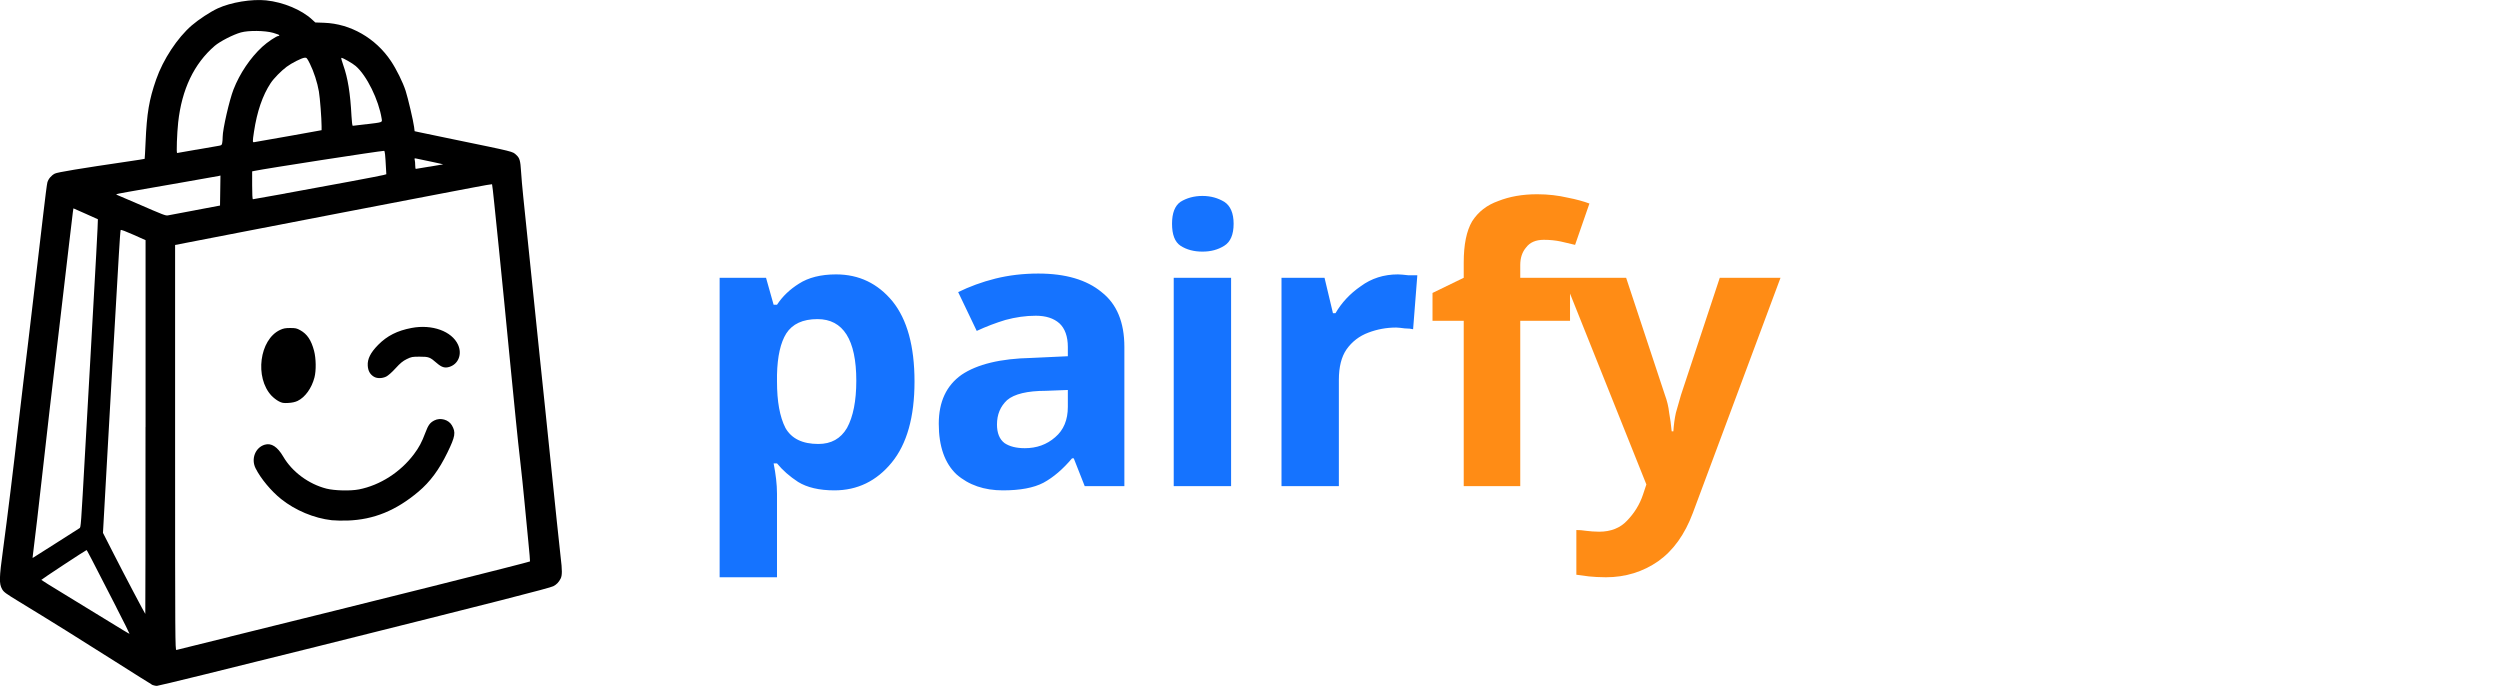
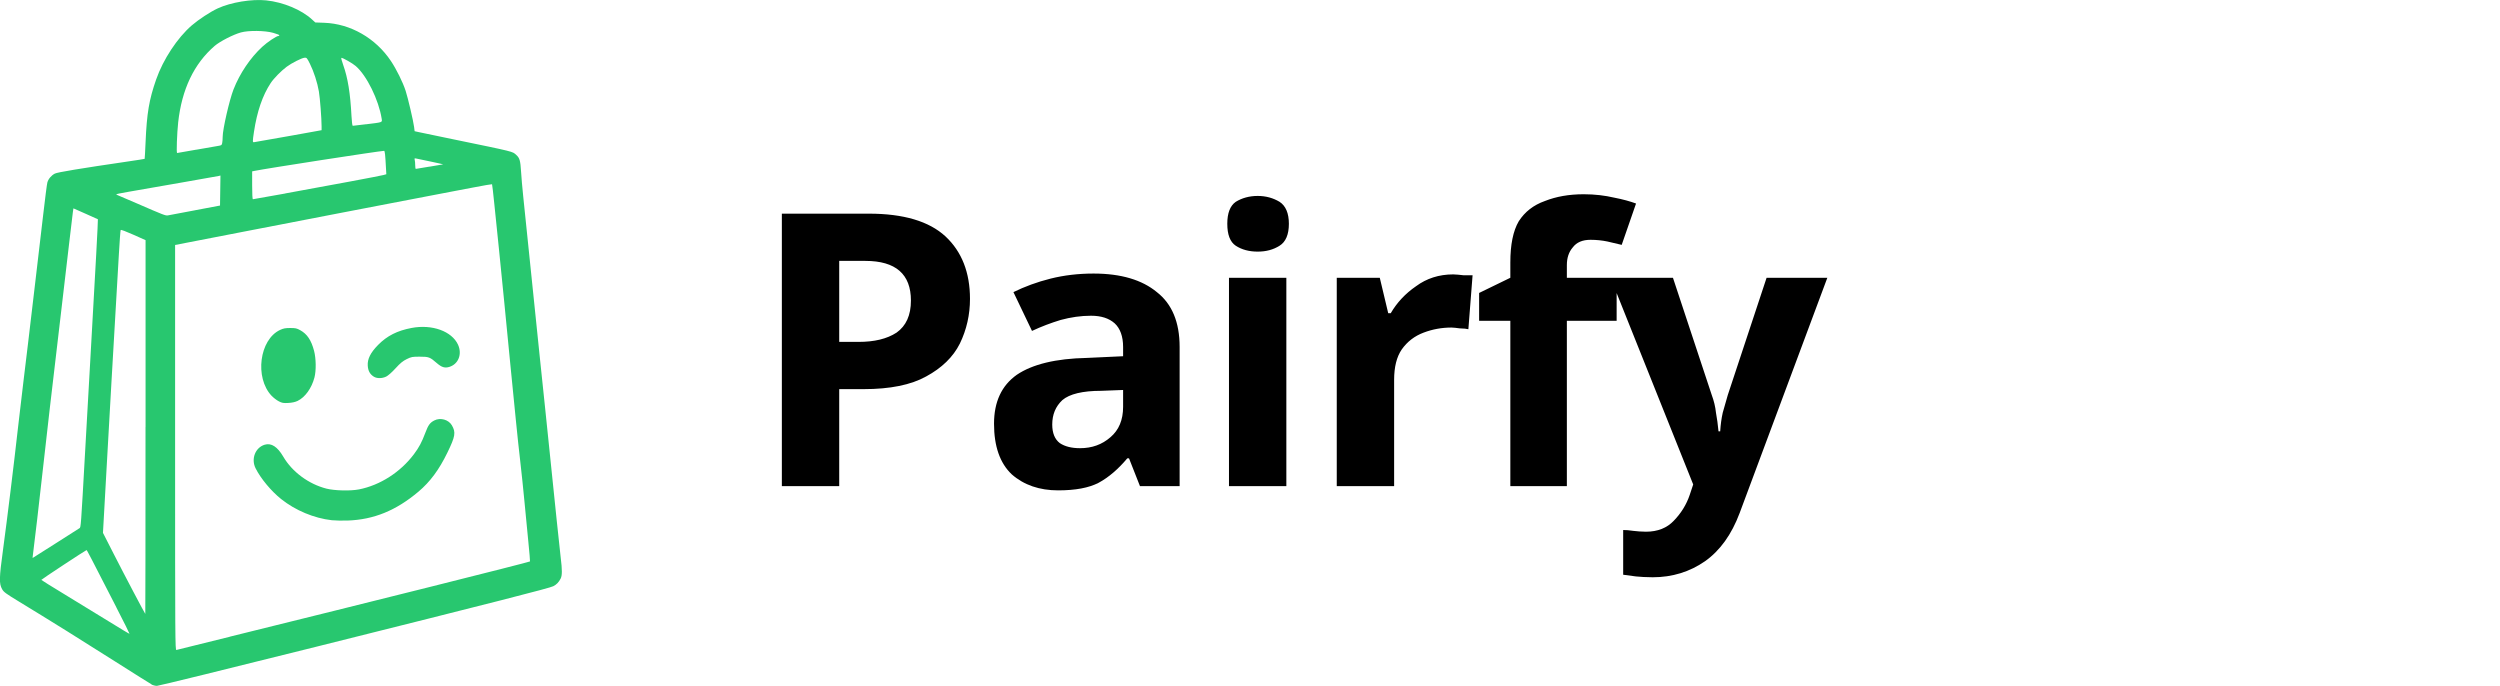
<svg xmlns="http://www.w3.org/2000/svg" width="175" height="48" viewBox="0 0 46.302 12.7" version="1.1" id="svg5">
  <defs id="defs2" />
  <g id="layer1">
-     <path style="fill:#000000;stroke-width:0.014" d="m 2.807,12.675 c -0.027,-0.014 -0.325,-0.202 -0.664,-0.417 -0.592,-0.377 -1.221,-0.769 -1.798,-1.12 -0.241,-0.147 -0.277,-0.173 -0.307,-0.228 -0.056,-0.102 -0.054,-0.201 0.018,-0.729 0.08,-0.591 0.199,-1.561 0.281,-2.292 0.035,-0.31 0.079,-0.685 0.098,-0.832 0.019,-0.148 0.057,-0.46 0.084,-0.695 0.027,-0.235 0.087,-0.742 0.133,-1.126 0.046,-0.385 0.112,-0.948 0.147,-1.252 0.035,-0.304 0.07,-0.576 0.078,-0.604 0.018,-0.066 0.073,-0.131 0.139,-0.165 0.049,-0.025 0.465,-0.094 1.358,-0.225 0.165,-0.024 0.303,-0.046 0.305,-0.048 0.002,-0.002 0.01,-0.14 0.017,-0.306 0.023,-0.538 0.065,-0.789 0.196,-1.164 0.13,-0.372 0.393,-0.771 0.659,-1.001 0.13,-0.112 0.344,-0.252 0.482,-0.316 0.243,-0.112 0.63,-0.176 0.897,-0.148 0.316,0.033 0.654,0.174 0.848,0.353 l 0.061,0.056 0.166,0.006 c 0.485,0.017 0.952,0.284 1.235,0.708 0.103,0.154 0.221,0.393 0.273,0.553 0.043,0.134 0.142,0.555 0.156,0.667 l 0.01,0.08 0.072,0.016 c 0.04,0.009 0.327,0.069 0.639,0.133 1.153,0.238 1.099,0.224 1.173,0.292 0.061,0.056 0.075,0.103 0.087,0.302 0.006,0.104 0.025,0.316 0.041,0.47 0.016,0.154 0.051,0.494 0.078,0.756 0.027,0.262 0.077,0.746 0.111,1.077 0.034,0.331 0.088,0.85 0.119,1.154 0.031,0.304 0.076,0.726 0.098,0.937 0.044,0.408 0.134,1.28 0.216,2.092 0.027,0.269 0.059,0.567 0.071,0.662 0.03,0.24 0.029,0.336 -4.76e-4,0.395 -0.034,0.067 -0.075,0.11 -0.136,0.141 -0.071,0.036 -1.013,0.277 -4.402,1.124 -1.588,0.397 -2.91,0.722 -2.939,0.722 -0.028,0 -0.073,-0.011 -0.1,-0.025 z m 1.449,-0.883 c 2.529,-0.624 5.543,-1.379 5.56,-1.394 0.003,-0.002 -0.011,-0.167 -0.031,-0.366 -0.02,-0.199 -0.052,-0.534 -0.072,-0.746 -0.02,-0.212 -0.054,-0.539 -0.076,-0.728 -0.022,-0.189 -0.06,-0.538 -0.083,-0.777 -0.023,-0.239 -0.071,-0.72 -0.106,-1.07 -0.035,-0.35 -0.085,-0.866 -0.112,-1.147 -0.027,-0.281 -0.071,-0.722 -0.098,-0.979 -0.027,-0.258 -0.065,-0.626 -0.084,-0.818 -0.019,-0.192 -0.038,-0.352 -0.041,-0.355 -0.003,-0.003 -0.159,0.024 -0.346,0.06 -0.187,0.036 -0.371,0.071 -0.41,0.078 -0.038,0.007 -0.397,0.076 -0.798,0.153 -0.4,0.077 -0.957,0.184 -1.238,0.238 -0.281,0.054 -1.088,0.21 -1.794,0.347 l -1.284,0.249 -1e-5,3.754 c -9e-6,3.569 0.001,3.754 0.024,3.747 0.013,-0.004 0.459,-0.114 0.99,-0.245 z m 1.889,-2.157 c -0.328,-0.037 -0.675,-0.182 -0.938,-0.392 -0.183,-0.146 -0.377,-0.378 -0.473,-0.569 -0.088,-0.174 -0.006,-0.386 0.17,-0.438 0.121,-0.036 0.235,0.038 0.342,0.221 0.165,0.283 0.471,0.509 0.801,0.593 0.152,0.038 0.445,0.045 0.602,0.014 0.39,-0.077 0.766,-0.318 1.016,-0.65 0.096,-0.128 0.146,-0.221 0.214,-0.402 0.052,-0.139 0.085,-0.184 0.165,-0.225 0.112,-0.058 0.264,-0.015 0.325,0.09 0.076,0.131 0.064,0.204 -0.083,0.506 -0.154,0.317 -0.32,0.541 -0.537,0.724 -0.416,0.35 -0.826,0.517 -1.311,0.534 -0.099,0.003 -0.231,5.5e-4 -0.292,-0.006 z m -0.982,-2.203 c -0.04,-0.02 -0.1,-0.067 -0.135,-0.104 -0.314,-0.336 -0.223,-1.038 0.158,-1.217 0.063,-0.029 0.098,-0.036 0.189,-0.036 0.098,-1e-5 0.121,0.005 0.186,0.041 0.128,0.071 0.204,0.184 0.256,0.383 0.037,0.14 0.04,0.365 0.007,0.492 -0.052,0.199 -0.173,0.367 -0.312,0.434 -0.046,0.022 -0.102,0.034 -0.173,0.038 -0.092,0.005 -0.114,0.001 -0.177,-0.031 z m 1.763,-0.454 c -0.073,-0.045 -0.109,-0.108 -0.115,-0.206 -0.008,-0.123 0.051,-0.241 0.193,-0.385 0.166,-0.168 0.354,-0.263 0.619,-0.313 0.38,-0.072 0.745,0.06 0.86,0.31 0.08,0.175 0.007,0.361 -0.163,0.412 -0.083,0.025 -0.141,0.006 -0.231,-0.072 -0.126,-0.11 -0.147,-0.118 -0.316,-0.118 -0.138,-1.8e-4 -0.153,0.003 -0.24,0.045 -0.073,0.036 -0.118,0.073 -0.207,0.17 -0.068,0.075 -0.138,0.136 -0.174,0.154 -0.075,0.036 -0.17,0.037 -0.227,0.002 z m -4.771,4.27 c -0.481,-0.938 -0.544,-1.059 -0.552,-1.06 -0.011,-0.001 -0.838,0.543 -0.838,0.552 2.22e-4,0.004 0.191,0.122 0.423,0.263 0.233,0.141 0.599,0.365 0.814,0.498 0.215,0.133 0.394,0.241 0.397,0.238 0.003,-0.002 -0.107,-0.223 -0.245,-0.491 z m 0.541,-3.339 v -3.461 l -0.226,-0.101 c -0.137,-0.061 -0.229,-0.096 -0.235,-0.087 -0.005,0.008 -0.02,0.214 -0.034,0.459 -0.023,0.417 -0.106,1.844 -0.135,2.327 -0.007,0.119 -0.046,0.803 -0.086,1.52 l -0.073,1.303 0.199,0.39 c 0.199,0.391 0.579,1.111 0.585,1.111 0.002,10e-6 0.004,-1.557 0.004,-3.461 z m -1.667,2.156 c 0.232,-0.148 0.431,-0.276 0.444,-0.283 0.025,-0.016 0.025,-0.016 0.104,-1.427 0.024,-0.423 0.068,-1.204 0.098,-1.735 0.095,-1.664 0.143,-2.555 0.138,-2.559 -0.003,-0.002 -0.106,-0.048 -0.229,-0.103 l -0.224,-0.099 -0.01,0.065 c -0.005,0.036 -0.035,0.288 -0.067,0.562 -0.031,0.273 -0.101,0.865 -0.154,1.315 -0.144,1.211 -0.286,2.437 -0.357,3.085 -0.05,0.456 -0.12,1.052 -0.165,1.41 -0.003,0.021 -0.004,0.038 -0.002,0.038 0.002,0 0.192,-0.121 0.424,-0.269 z m 2.584,-6.171 0.462,-0.087 0.004,-0.278 0.004,-0.278 -0.032,0.008 c -0.017,0.004 -0.328,0.059 -0.689,0.122 -1.022,0.177 -1.2,0.209 -1.207,0.216 -0.004,0.004 0.009,0.013 0.029,0.02 0.019,0.007 0.173,0.073 0.341,0.146 0.517,0.225 0.54,0.233 0.586,0.226 0.023,-0.004 0.25,-0.047 0.504,-0.095 z m 1.668,-0.311 c 0.839,-0.152 1.765,-0.325 1.824,-0.342 l 0.05,-0.014 -0.005,-0.087 c -0.015,-0.288 -0.022,-0.346 -0.037,-0.346 -0.074,0 -2.208,0.33 -2.405,0.372 l -0.038,0.008 v 0.258 c 0,0.158 0.005,0.258 0.014,0.258 0.007,0 0.277,-0.048 0.598,-0.106 z m 2.674,-0.496 c 0.133,-0.023 0.247,-0.042 0.252,-0.043 0.005,-4.3e-4 -0.095,-0.023 -0.222,-0.05 -0.127,-0.027 -0.249,-0.053 -0.272,-0.057 -0.038,-0.008 -0.04,-0.006 -0.032,0.025 0.005,0.018 0.009,0.064 0.009,0.1 1.38e-4,0.036 0.005,0.066 0.011,0.066 0.006,-1e-5 0.12,-0.019 0.253,-0.042 z m -4.321,-0.314 c 0.188,-0.034 0.372,-0.066 0.408,-0.071 0.058,-0.009 0.066,-0.014 0.073,-0.052 0.005,-0.023 0.009,-0.075 0.009,-0.116 0,-0.14 0.124,-0.681 0.201,-0.878 0.116,-0.296 0.31,-0.584 0.532,-0.789 0.094,-0.087 0.264,-0.201 0.3,-0.201 0.009,0 0.017,-0.006 0.017,-0.013 0,-0.007 -0.052,-0.027 -0.115,-0.045 -0.152,-0.043 -0.456,-0.047 -0.598,-0.007 -0.144,0.04 -0.388,0.166 -0.485,0.249 -0.383,0.33 -0.609,0.805 -0.676,1.416 -0.022,0.205 -0.035,0.568 -0.02,0.568 0.007,0 0.167,-0.028 0.355,-0.062 z m 1.245,-0.17 c 0.073,-0.012 0.306,-0.053 0.518,-0.091 0.212,-0.038 0.424,-0.076 0.472,-0.085 l 0.087,-0.016 v -0.072 c 0,-0.143 -0.029,-0.522 -0.05,-0.645 -0.027,-0.162 -0.095,-0.371 -0.167,-0.515 -0.054,-0.108 -0.06,-0.114 -0.099,-0.11 -0.055,0.006 -0.237,0.098 -0.33,0.167 -0.101,0.075 -0.239,0.215 -0.297,0.303 -0.15,0.227 -0.253,0.528 -0.309,0.9 -0.029,0.194 -0.029,0.202 0.01,0.193 0.017,-0.004 0.091,-0.017 0.164,-0.029 z m 1.9,-0.301 c 0.318,-0.039 0.3,-0.033 0.29,-0.103 -0.054,-0.347 -0.278,-0.803 -0.482,-0.977 -0.058,-0.05 -0.235,-0.151 -0.264,-0.151 -0.008,0 0.007,0.06 0.034,0.134 0.085,0.238 0.131,0.522 0.153,0.947 0.005,0.1 0.015,0.178 0.023,0.178 0.007,0 0.118,-0.013 0.247,-0.029 z" id="path881" />
-     <text xml:space="preserve" style="font-size:7.056px;line-height:1.25;font-family:'Inter 28pt';-inkscape-font-specification:'Inter 28pt';letter-spacing:-0.159px;fill:#1573ff;fill-opacity:0;stroke-width:0.132;stroke-miterlimit:4;stroke-dasharray:none" x="12.783" y="9.004" id="text3040">
-       <tspan style="font-style:normal;font-variant:normal;font-weight:bold;font-stretch:normal;font-size:7.056px;font-family:'Inter 28pt';-inkscape-font-specification:'Inter 28pt Bold';fill:#1573ff;fill-opacity:1;stroke-width:0.132;stroke-miterlimit:4;stroke-dasharray:none" x="12.783" y="9.004" id="tspan13110">pair<tspan style="font-style:normal;font-variant:normal;font-weight:bold;font-stretch:normal;font-family:'Inter 28pt';-inkscape-font-specification:'Inter 28pt Bold';fill:#ff8c15;fill-opacity:1" id="tspan6615">fy</tspan>
-       </tspan>
+     <path style="fill:#28c76f;stroke-width:0.014;fill-opacity:1" d="m 2.807,12.675 c -0.027,-0.014 -0.325,-0.202 -0.664,-0.417 -0.592,-0.377 -1.221,-0.769 -1.798,-1.12 -0.241,-0.147 -0.277,-0.173 -0.307,-0.228 -0.056,-0.102 -0.054,-0.201 0.018,-0.729 0.08,-0.591 0.199,-1.561 0.281,-2.292 0.035,-0.31 0.079,-0.685 0.098,-0.832 0.019,-0.148 0.057,-0.46 0.084,-0.695 0.027,-0.235 0.087,-0.742 0.133,-1.126 0.046,-0.385 0.112,-0.948 0.147,-1.252 0.035,-0.304 0.07,-0.576 0.078,-0.604 0.018,-0.066 0.073,-0.131 0.139,-0.165 0.049,-0.025 0.465,-0.094 1.358,-0.225 0.165,-0.024 0.303,-0.046 0.305,-0.048 0.002,-0.002 0.01,-0.14 0.017,-0.306 0.023,-0.538 0.065,-0.789 0.196,-1.164 0.13,-0.372 0.393,-0.771 0.659,-1.001 0.13,-0.112 0.344,-0.252 0.482,-0.316 0.243,-0.112 0.63,-0.176 0.897,-0.148 0.316,0.033 0.654,0.174 0.848,0.353 l 0.061,0.056 0.166,0.006 c 0.485,0.017 0.952,0.284 1.235,0.708 0.103,0.154 0.221,0.393 0.273,0.553 0.043,0.134 0.142,0.555 0.156,0.667 l 0.01,0.08 0.072,0.016 c 0.04,0.009 0.327,0.069 0.639,0.133 1.153,0.238 1.099,0.224 1.173,0.292 0.061,0.056 0.075,0.103 0.087,0.302 0.006,0.104 0.025,0.316 0.041,0.47 0.016,0.154 0.051,0.494 0.078,0.756 0.027,0.262 0.077,0.746 0.111,1.077 0.034,0.331 0.088,0.85 0.119,1.154 0.031,0.304 0.076,0.726 0.098,0.937 0.044,0.408 0.134,1.28 0.216,2.092 0.027,0.269 0.059,0.567 0.071,0.662 0.03,0.24 0.029,0.336 -4.76e-4,0.395 -0.034,0.067 -0.075,0.11 -0.136,0.141 -0.071,0.036 -1.013,0.277 -4.402,1.124 -1.588,0.397 -2.91,0.722 -2.939,0.722 -0.028,0 -0.073,-0.011 -0.1,-0.025 z m 1.449,-0.883 c 2.529,-0.624 5.543,-1.379 5.56,-1.394 0.003,-0.002 -0.011,-0.167 -0.031,-0.366 -0.02,-0.199 -0.052,-0.534 -0.072,-0.746 -0.02,-0.212 -0.054,-0.539 -0.076,-0.728 -0.022,-0.189 -0.06,-0.538 -0.083,-0.777 -0.023,-0.239 -0.071,-0.72 -0.106,-1.07 -0.035,-0.35 -0.085,-0.866 -0.112,-1.147 -0.027,-0.281 -0.071,-0.722 -0.098,-0.979 -0.027,-0.258 -0.065,-0.626 -0.084,-0.818 -0.019,-0.192 -0.038,-0.352 -0.041,-0.355 -0.003,-0.003 -0.159,0.024 -0.346,0.06 -0.187,0.036 -0.371,0.071 -0.41,0.078 -0.038,0.007 -0.397,0.076 -0.798,0.153 -0.4,0.077 -0.957,0.184 -1.238,0.238 -0.281,0.054 -1.088,0.21 -1.794,0.347 l -1.284,0.249 -1e-5,3.754 c -9e-6,3.569 0.001,3.754 0.024,3.747 0.013,-0.004 0.459,-0.114 0.99,-0.245 z m 1.889,-2.157 c -0.328,-0.037 -0.675,-0.182 -0.938,-0.392 -0.183,-0.146 -0.377,-0.378 -0.473,-0.569 -0.088,-0.174 -0.006,-0.386 0.17,-0.438 0.121,-0.036 0.235,0.038 0.342,0.221 0.165,0.283 0.471,0.509 0.801,0.593 0.152,0.038 0.445,0.045 0.602,0.014 0.39,-0.077 0.766,-0.318 1.016,-0.65 0.096,-0.128 0.146,-0.221 0.214,-0.402 0.052,-0.139 0.085,-0.184 0.165,-0.225 0.112,-0.058 0.264,-0.015 0.325,0.09 0.076,0.131 0.064,0.204 -0.083,0.506 -0.154,0.317 -0.32,0.541 -0.537,0.724 -0.416,0.35 -0.826,0.517 -1.311,0.534 -0.099,0.003 -0.231,5.5e-4 -0.292,-0.006 z m -0.982,-2.203 c -0.04,-0.02 -0.1,-0.067 -0.135,-0.104 -0.314,-0.336 -0.223,-1.038 0.158,-1.217 0.063,-0.029 0.098,-0.036 0.189,-0.036 0.098,-1e-5 0.121,0.005 0.186,0.041 0.128,0.071 0.204,0.184 0.256,0.383 0.037,0.14 0.04,0.365 0.007,0.492 -0.052,0.199 -0.173,0.367 -0.312,0.434 -0.046,0.022 -0.102,0.034 -0.173,0.038 -0.092,0.005 -0.114,0.001 -0.177,-0.031 z m 1.763,-0.454 c -0.073,-0.045 -0.109,-0.108 -0.115,-0.206 -0.008,-0.123 0.051,-0.241 0.193,-0.385 0.166,-0.168 0.354,-0.263 0.619,-0.313 0.38,-0.072 0.745,0.06 0.86,0.31 0.08,0.175 0.007,0.361 -0.163,0.412 -0.083,0.025 -0.141,0.006 -0.231,-0.072 -0.126,-0.11 -0.147,-0.118 -0.316,-0.118 -0.138,-1.8e-4 -0.153,0.003 -0.24,0.045 -0.073,0.036 -0.118,0.073 -0.207,0.17 -0.068,0.075 -0.138,0.136 -0.174,0.154 -0.075,0.036 -0.17,0.037 -0.227,0.002 z m -4.771,4.27 c -0.481,-0.938 -0.544,-1.059 -0.552,-1.06 -0.011,-0.001 -0.838,0.543 -0.838,0.552 2.22e-4,0.004 0.191,0.122 0.423,0.263 0.233,0.141 0.599,0.365 0.814,0.498 0.215,0.133 0.394,0.241 0.397,0.238 0.003,-0.002 -0.107,-0.223 -0.245,-0.491 z m 0.541,-3.339 v -3.461 l -0.226,-0.101 c -0.137,-0.061 -0.229,-0.096 -0.235,-0.087 -0.005,0.008 -0.02,0.214 -0.034,0.459 -0.023,0.417 -0.106,1.844 -0.135,2.327 -0.007,0.119 -0.046,0.803 -0.086,1.52 l -0.073,1.303 0.199,0.39 c 0.199,0.391 0.579,1.111 0.585,1.111 0.002,10e-6 0.004,-1.557 0.004,-3.461 z m -1.667,2.156 c 0.232,-0.148 0.431,-0.276 0.444,-0.283 0.025,-0.016 0.025,-0.016 0.104,-1.427 0.024,-0.423 0.068,-1.204 0.098,-1.735 0.095,-1.664 0.143,-2.555 0.138,-2.559 -0.003,-0.002 -0.106,-0.048 -0.229,-0.103 l -0.224,-0.099 -0.01,0.065 c -0.005,0.036 -0.035,0.288 -0.067,0.562 -0.031,0.273 -0.101,0.865 -0.154,1.315 -0.144,1.211 -0.286,2.437 -0.357,3.085 -0.05,0.456 -0.12,1.052 -0.165,1.41 -0.003,0.021 -0.004,0.038 -0.002,0.038 0.002,0 0.192,-0.121 0.424,-0.269 z m 2.584,-6.171 0.462,-0.087 0.004,-0.278 0.004,-0.278 -0.032,0.008 c -0.017,0.004 -0.328,0.059 -0.689,0.122 -1.022,0.177 -1.2,0.209 -1.207,0.216 -0.004,0.004 0.009,0.013 0.029,0.02 0.019,0.007 0.173,0.073 0.341,0.146 0.517,0.225 0.54,0.233 0.586,0.226 0.023,-0.004 0.25,-0.047 0.504,-0.095 z m 1.668,-0.311 c 0.839,-0.152 1.765,-0.325 1.824,-0.342 l 0.05,-0.014 -0.005,-0.087 c -0.015,-0.288 -0.022,-0.346 -0.037,-0.346 -0.074,0 -2.208,0.33 -2.405,0.372 l -0.038,0.008 v 0.258 c 0,0.158 0.005,0.258 0.014,0.258 0.007,0 0.277,-0.048 0.598,-0.106 z m 2.674,-0.496 c 0.133,-0.023 0.247,-0.042 0.252,-0.043 0.005,-4.3e-4 -0.095,-0.023 -0.222,-0.05 -0.127,-0.027 -0.249,-0.053 -0.272,-0.057 -0.038,-0.008 -0.04,-0.006 -0.032,0.025 0.005,0.018 0.009,0.064 0.009,0.1 1.38e-4,0.036 0.005,0.066 0.011,0.066 0.006,-1e-5 0.12,-0.019 0.253,-0.042 z m -4.321,-0.314 c 0.188,-0.034 0.372,-0.066 0.408,-0.071 0.058,-0.009 0.066,-0.014 0.073,-0.052 0.005,-0.023 0.009,-0.075 0.009,-0.116 0,-0.14 0.124,-0.681 0.201,-0.878 0.116,-0.296 0.31,-0.584 0.532,-0.789 0.094,-0.087 0.264,-0.201 0.3,-0.201 0.009,0 0.017,-0.006 0.017,-0.013 0,-0.007 -0.052,-0.027 -0.115,-0.045 -0.152,-0.043 -0.456,-0.047 -0.598,-0.007 -0.144,0.04 -0.388,0.166 -0.485,0.249 -0.383,0.33 -0.609,0.805 -0.676,1.416 -0.022,0.205 -0.035,0.568 -0.02,0.568 0.007,0 0.167,-0.028 0.355,-0.062 z m 1.245,-0.17 c 0.073,-0.012 0.306,-0.053 0.518,-0.091 0.212,-0.038 0.424,-0.076 0.472,-0.085 l 0.087,-0.016 v -0.072 c 0,-0.143 -0.029,-0.522 -0.05,-0.645 -0.027,-0.162 -0.095,-0.371 -0.167,-0.515 -0.054,-0.108 -0.06,-0.114 -0.099,-0.11 -0.055,0.006 -0.237,0.098 -0.33,0.167 -0.101,0.075 -0.239,0.215 -0.297,0.303 -0.15,0.227 -0.253,0.528 -0.309,0.9 -0.029,0.194 -0.029,0.202 0.01,0.193 0.017,-0.004 0.091,-0.017 0.164,-0.029 z m 1.9,-0.301 c 0.318,-0.039 0.3,-0.033 0.29,-0.103 -0.054,-0.347 -0.278,-0.803 -0.482,-0.977 -0.058,-0.05 -0.235,-0.151 -0.264,-0.151 -0.008,0 0.007,0.06 0.034,0.134 0.085,0.238 0.131,0.522 0.153,0.947 0.005,0.1 0.015,0.178 0.023,0.178 0.007,0 0.118,-0.013 0.247,-0.029 z" id="path881" />
+     <text xml:space="preserve" style="font-size:7.056px;line-height:1.25;font-family:'Inter 28pt';-inkscape-font-specification:'Inter 28pt';letter-spacing:-0.159px;fill:#1573ff;fill-opacity:1;stroke-width:0.132;stroke-miterlimit:4;stroke-dasharray:none" x="13.841" y="9.004" id="text3040">
+       <tspan style="font-style:normal;font-variant:normal;font-weight:bold;font-stretch:normal;font-size:7.056px;font-family:'Inter 28pt';-inkscape-font-specification:'Inter 28pt Bold';fill:#000000;fill-opacity:1;stroke-width:0.132;stroke-miterlimit:4;stroke-dasharray:none" x="13.841" y="9.004" id="tspan13110">Pairfy</tspan>
    </text>
    <text xml:space="preserve" style="font-size:10.583px;line-height:1.25;font-family:'Inter 28pt';-inkscape-font-specification:'Inter 28pt';stroke-width:0.265" x="48.528" y="16.412" id="text5743">
      <tspan id="tspan5741" style="stroke-width:0.265" x="48.528" y="16.412" />
    </text>
  </g>
</svg>
